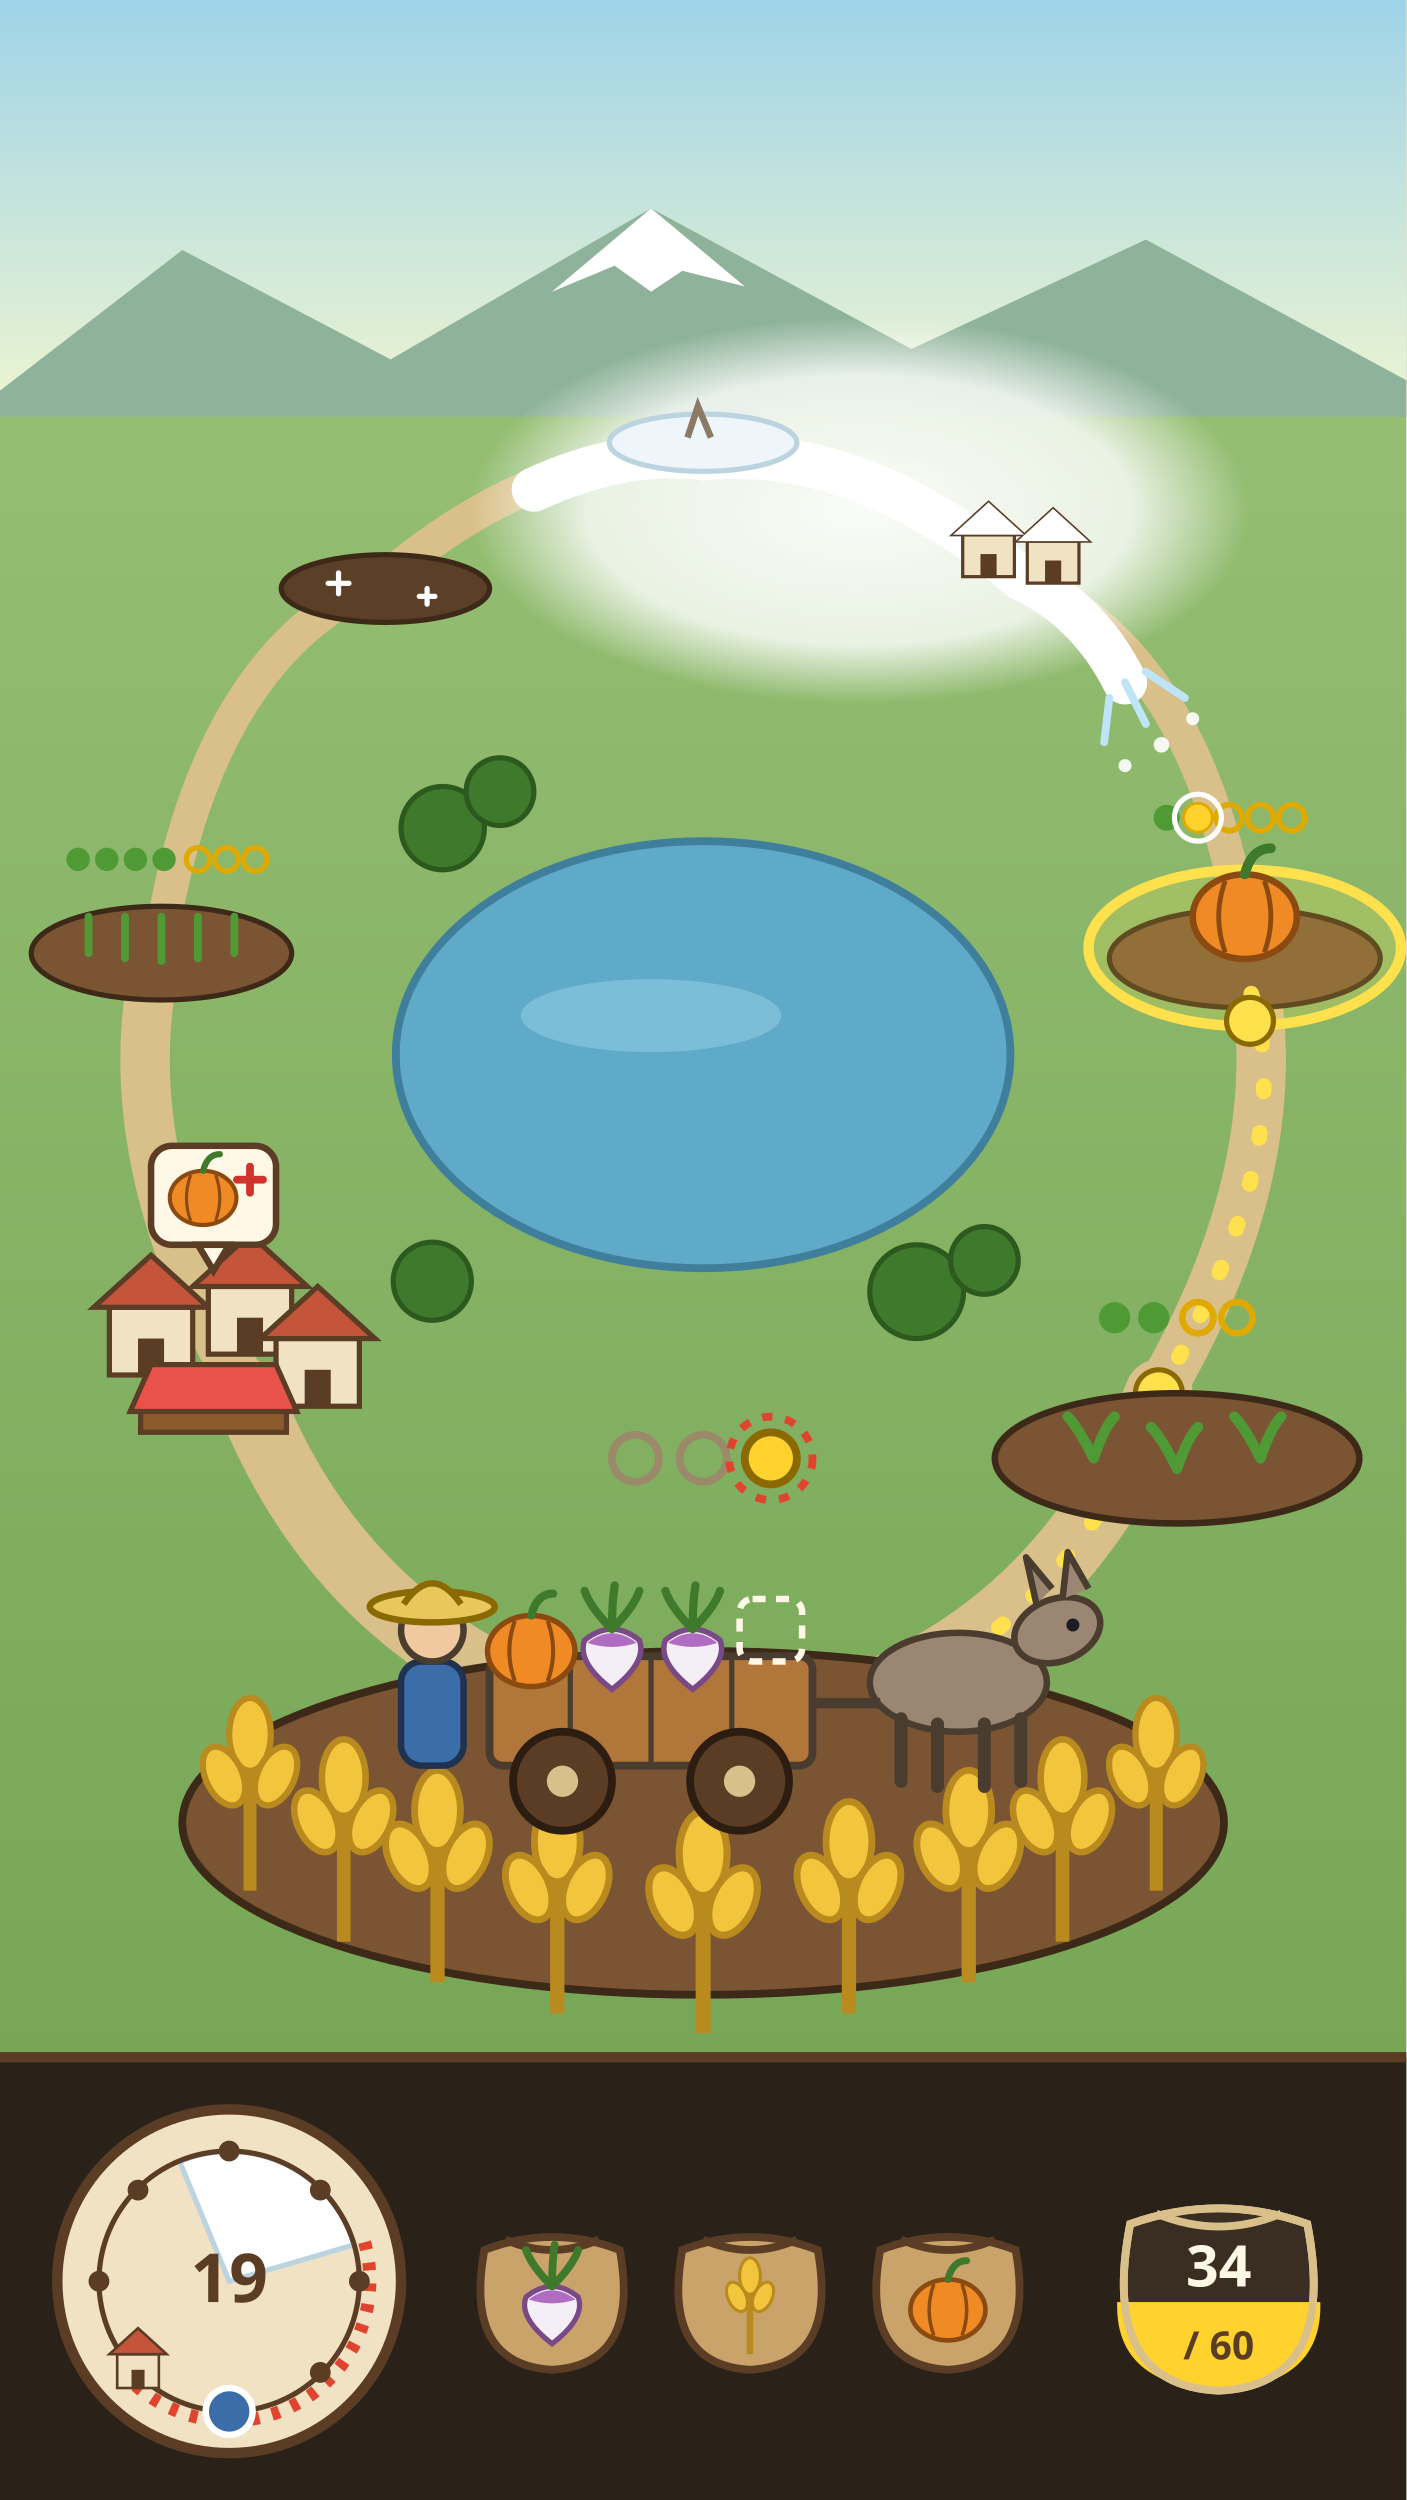
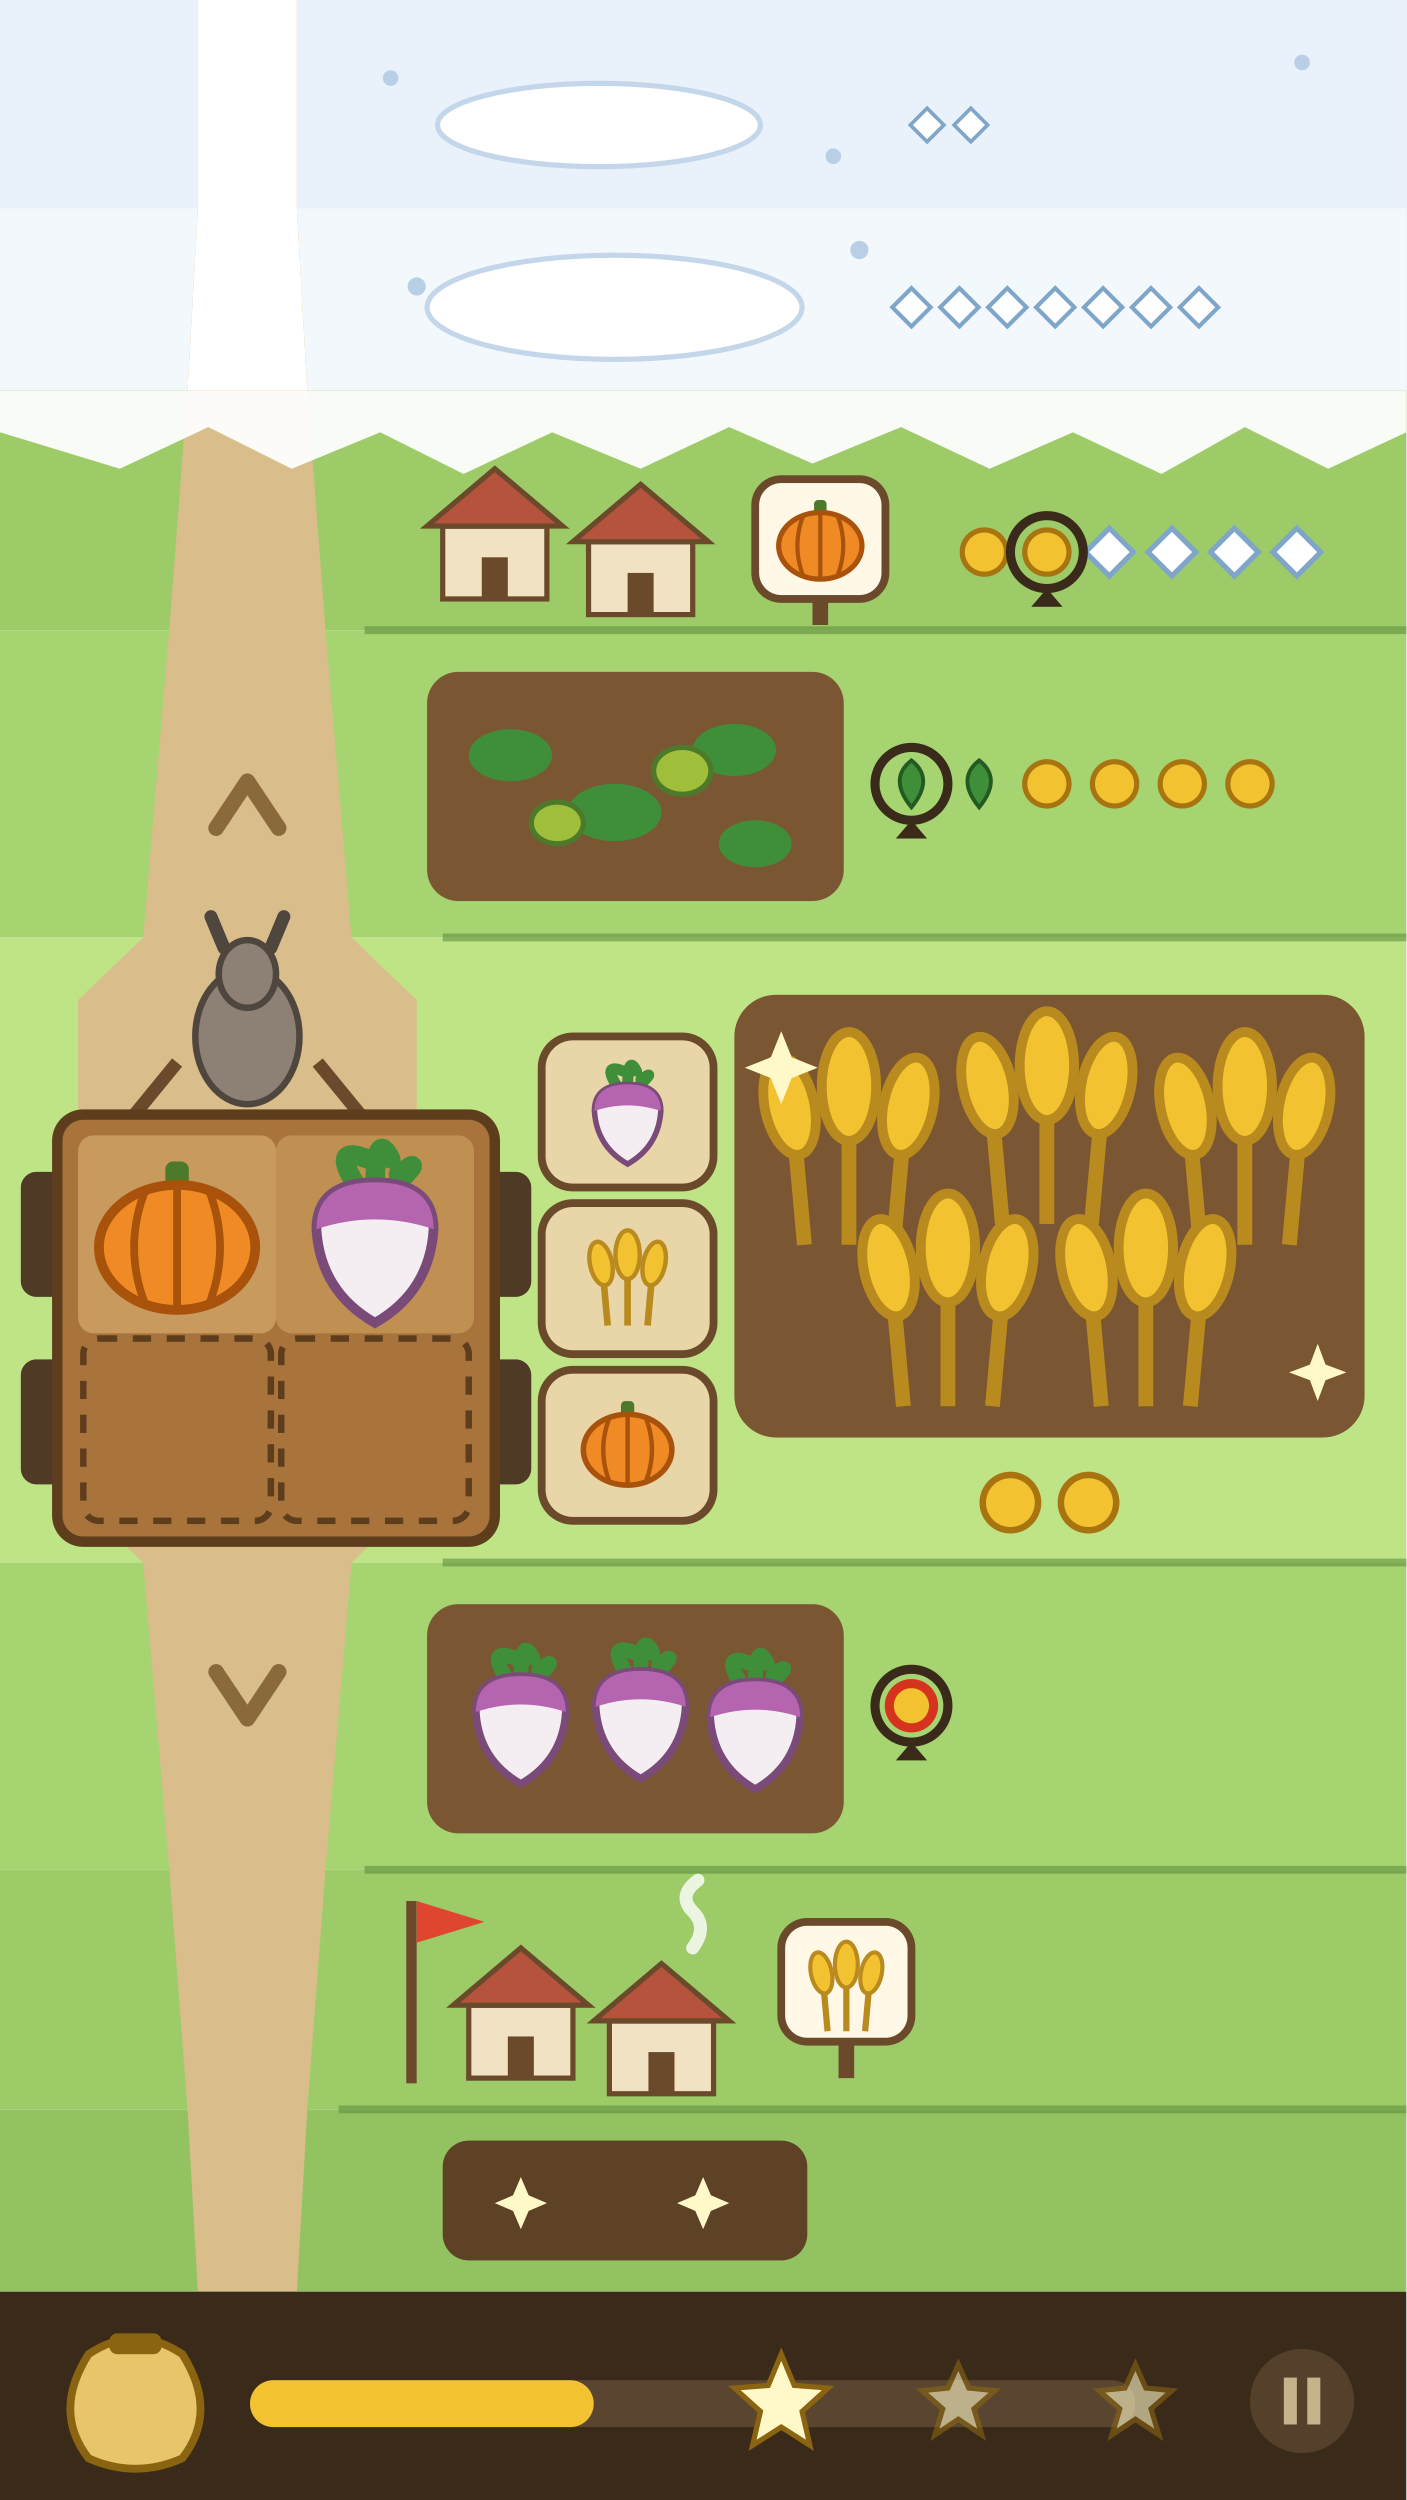
- <svg xmlns="http://www.w3.org/2000/svg" viewBox="0 0 540 960" width="540" height="960" font-family="sans-serif">
+ <svg xmlns="http://www.w3.org/2000/svg" xmlns:xlink="http://www.w3.org/1999/xlink" viewBox="0 0 540 960" width="540" height="960">
  <defs>
-     <linearGradient id="sky" x1="0" y1="0" x2="0" y2="1">
-       <stop offset="0" stop-color="#9fd3e8" />
-       <stop offset="1" stop-color="#e9f3d2" />
-     </linearGradient>
-     <linearGradient id="land" x1="0" y1="0" x2="0" y2="1">
-       <stop offset="0" stop-color="#9cc47a" />
-       <stop offset="1" stop-color="#6fa04e" />
-     </linearGradient>
-     <radialGradient id="snowhaze" cx="50%" cy="50%" r="50%">
-       <stop offset="0" stop-color="#ffffff" stop-opacity="0.95" />
-       <stop offset="0.7" stop-color="#ffffff" stop-opacity="0.8" />
-       <stop offset="1" stop-color="#ffffff" stop-opacity="0" />
-     </radialGradient>
+     <g id="turnip">
+       <path d="M-4 -14 Q-12 -26 -2 -22 M0 -14 Q0 -30 4 -22 M4 -14 Q14 -24 6 -18" fill="none" stroke="#3f8f3a" stroke-width="5" stroke-linecap="round" />
+       <path d="M-15 -4 Q-15 -16 0 -16 Q15 -16 15 -4 Q14 12 0 20 Q-14 12 -15 -4 Z" fill="#f4eef2" stroke="#7a4a78" stroke-width="2.5" />
+       <path d="M-15 -4 Q-15 -16 0 -16 Q15 -16 15 -4 Q0 -9 -15 -4 Z" fill="#b565b0" />
+     </g>
+     <g id="wheat">
+       <path d="M0 20 L0 -6 M-9 20 L-11 -2 M9 20 L11 -2" stroke="#b98a1e" stroke-width="3" fill="none" />
+       <ellipse cx="0" cy="-12" rx="5.5" ry="11" fill="#f2c230" stroke="#b98a1e" stroke-width="2" />
+       <ellipse cx="-12" cy="-8" rx="5" ry="10" fill="#f2c230" stroke="#b98a1e" stroke-width="2" transform="rotate(-12 -12 -8)" />
+       <ellipse cx="12" cy="-8" rx="5" ry="10" fill="#f2c230" stroke="#b98a1e" stroke-width="2" transform="rotate(12 12 -8)" />
+     </g>
    <g id="pumpkin">
-       <ellipse rx="16" ry="13" fill="#f08a24" stroke="#8a4a10" stroke-width="2" />
-       <path d="M-6 -11 q-4 11 0 22 M6 -11 q4 11 0 22" fill="none" stroke="#8a4a10" stroke-width="1.5" />
-       <path d="M0 -13 q2 -8 8 -8" fill="none" stroke="#3f7a2c" stroke-width="3" stroke-linecap="round" />
-     </g>
-     <g id="turnip">
-       <path d="M0 14 Q-13 4 -10 -4 Q0 -12 10 -4 Q13 4 0 14 Z" fill="#f4eef6" stroke="#7a4a86" stroke-width="2" />
-       <path d="M-9 -3 Q0 -10 9 -3 Q0 0 -9 -3 Z" fill="#b06cc0" />
-       <path d="M0 -8 q-8 -8 -10 -14 M0 -8 q0 -10 1 -16 M0 -8 q8 -8 10 -14" fill="none" stroke="#3f7a2c" stroke-width="3" stroke-linecap="round" />
-     </g>
-     <g id="wheat">
-       <path d="M0 16 V-8" stroke="#b98a1e" stroke-width="2.5" />
-       <g fill="#f2c53d" stroke="#b98a1e" stroke-width="1.2">
-         <ellipse cx="0" cy="-14" rx="4" ry="7" />
-         <ellipse cx="-5" cy="-6" rx="3.5" ry="6" transform="rotate(-25 -5 -6)" />
-         <ellipse cx="5" cy="-6" rx="3.5" ry="6" transform="rotate(25 5 -6)" />
-       </g>
+       <rect x="-3" y="-20" width="6" height="9" rx="2" fill="#4d7a2a" />
+       <ellipse cx="0" cy="2" rx="20" ry="16" fill="#f08a24" stroke="#a8520c" stroke-width="2.5" />
+       <path d="M-8 -13 Q-14 2 -8 17 M8 -13 Q14 2 8 17 M0 -14 L0 18" fill="none" stroke="#a8520c" stroke-width="2" />
+     </g>
+     <g id="p-grow">
+       <path d="M0 -9 Q9 -2 0 9 Q-9 -2 0 -9 Z" fill="#3f8f3a" stroke="#235a22" stroke-width="1.5" />
+     </g>
+     <g id="p-ripe">
+       <circle r="8.5" fill="#f2c230" stroke="#a87410" stroke-width="2" />
+     </g>
+     <g id="p-snow">
+       <rect x="-6.5" y="-6.5" width="13" height="13" fill="#fff" stroke="#7fa6c9" stroke-width="2" transform="rotate(45)" />
+     </g>
+     <g id="arrive">
+       <circle r="14" fill="none" stroke="#3a2a1a" stroke-width="3.5" />
+       <path d="M-6 21 L0 14 L6 21 Z" fill="#3a2a1a" />
    </g>
    <g id="house">
-       <rect x="-16" y="-14" width="32" height="26" fill="#f1e2c4" stroke="#5a3d24" stroke-width="2" />
-       <polygon points="-22,-14 0,-34 22,-14" fill="#c4553a" stroke="#5a3d24" stroke-width="2" />
-       <rect x="-5" y="-2" width="10" height="14" fill="#5a3d24" />
+       <rect x="-20" y="-6" width="40" height="28" fill="#f1e2c4" stroke="#6b4a2c" stroke-width="2" />
+       <polygon points="-26,-6 0,-28 26,-6" fill="#b5533c" stroke="#6b4a2c" stroke-width="2" />
+       <rect x="-5" y="6" width="10" height="16" fill="#6b4a2c" />
    </g>
  </defs>
-   <rect width="540" height="960" fill="url(#land)" />
-   <rect width="540" height="150" fill="url(#sky)" />
-   <polygon points="0,150 70,96 150,138 250,80 350,134 440,92 540,146 540,160 0,160" fill="#8fb39a" />
-   <polygon points="212,112 250,80 286,110 262,104 250,112 236,102" fill="#fff" />
-   <ellipse cx="270" cy="405" rx="118" ry="82" fill="#5fa9c9" stroke="#3f7f9c" stroke-width="3" />
-   <ellipse cx="250" cy="390" rx="50" ry="14" fill="#8fcbe2" opacity="0.6" />
-   <g fill="#3f7a2c" stroke="#2c5a1e" stroke-width="2">
-     <circle cx="170" cy="318" r="16" />
-     <circle cx="192" cy="304" r="13" />
-     <circle cx="352" cy="496" r="18" />
-     <circle cx="378" cy="484" r="13" />
-     <circle cx="166" cy="492" r="15" />
-   </g>
-   <path id="road" d="M270 668 Q400 650 445 535 Q500 440 478 360 Q460 250 392 222 Q330 170 270 176 Q210 170 148 222 Q80 250 62 360 Q40 440 95 535 Q140 650 270 668 Z" fill="none" stroke="#d9c08a" stroke-width="13" stroke-linejoin="round" />
-   <path d="M95 535 Q140 650 270 668 Q400 650 445 535" fill="none" stroke="#d9c08a" stroke-width="26" stroke-linecap="round" />
-   <path d="M62 360 Q40 440 95 535 M445 535 Q500 440 478 360" fill="none" stroke="#d9c08a" stroke-width="19" stroke-linecap="round" />
-   <ellipse cx="330" cy="196" rx="150" ry="74" fill="url(#snowhaze)" />
-   <path d="M205 188 Q240 172 270 176 Q330 170 392 222 Q418 234 432 262" fill="none" stroke="#ffffff" stroke-width="17" stroke-linecap="round" />
-   <g fill="none" stroke="#bfe4f7" stroke-width="3" stroke-linecap="round">
-     <path d="M432 262 l8 16 M426 268 l-2 17 M440 258 l15 10" />
-   </g>
-   <g fill="#fff" opacity="0.9">
-     <circle cx="446" cy="286" r="3" />
-     <circle cx="432" cy="294" r="2.5" />
-     <circle cx="458" cy="276" r="2.5" />
-   </g>
-   <ellipse cx="270" cy="170" rx="36" ry="11" fill="#eef6fb" stroke="#bcd3e0" stroke-width="2" />
-   <path d="M264 168 l4 -12 l5 12" fill="none" stroke="#8a7a66" stroke-width="2.5" />
-   <g transform="translate(392,214) scale(0.62)">
-     <use href="#house" x="-20" />
-     <use href="#house" x="20" y="4" />
-     <polygon points="-42,-14 -20,-34 2,-14" fill="#fff" />
-     <polygon points="-2,-10 20,-30 42,-10" fill="#fff" />
-   </g>
-   <ellipse cx="148" cy="226" rx="40" ry="13" fill="#5b3f27" stroke="#3d2917" stroke-width="2" />
-   <g stroke="#fff" stroke-width="2" stroke-linecap="round">
-     <path d="M130 220 v8 M126 224 h8" />
-     <path d="M164 226 v6 M161 229 h6" />
-   </g>
-   <ellipse cx="62" cy="366" rx="50" ry="18" fill="#7a5433" stroke="#3d2917" stroke-width="2" />
-   <g stroke="#4f9a35" stroke-width="3" stroke-linecap="round">
-     <path d="M34 366 v-14 M48 368 v-16 M62 369 v-17 M76 368 v-16 M90 366 v-14" />
-   </g>
-   <g transform="translate(30,330)">
-     <g fill="#4f9a35">
-       <circle cx="0" r="4.5" />
-       <circle cx="11" r="4.5" />
-       <circle cx="22" r="4.5" />
-       <circle cx="33" r="4.5" />
-     </g>
-     <g fill="none" stroke="#e0a900" stroke-width="2">
-       <circle cx="46" r="4.5" />
-       <circle cx="57" r="4.5" />
-       <circle cx="68" r="4.5" />
-     </g>
-   </g>
-   <ellipse cx="478" cy="368" rx="52" ry="19" fill="#7a5433" stroke="#3d2917" stroke-width="2" />
-   <ellipse cx="478" cy="364" rx="60" ry="30" fill="none" stroke="#ffe14d" stroke-width="4" />
-   <ellipse cx="478" cy="364" rx="60" ry="30" fill="#ffe14d" opacity="0.18" />
-   <g transform="translate(478,352) scale(1.25)">
-     <use href="#pumpkin" />
-   </g>
-   <g transform="translate(448,314)">
-     <circle cx="0" r="5" fill="#4f9a35" />
-     <g fill="none" stroke="#e0a900" stroke-width="2.2">
-       <circle cx="12" r="5" />
-       <circle cx="24" r="5" />
-       <circle cx="36" r="5" />
-       <circle cx="48" r="5" />
-     </g>
-     <circle cx="12" r="5" fill="#ffd22e" />
-     <circle cx="12" r="9" fill="none" stroke="#fff" stroke-width="2" />
-   </g>
-   <path d="M286 668 Q400 650 445 535 Q500 440 480 380" fill="none" stroke="#ffe14d" stroke-width="6" stroke-dasharray="2 16" stroke-linecap="round" />
-   <g fill="#ffe14d" stroke="#8a6a00" stroke-width="2">
-     <circle cx="445" cy="535" r="9" />
-     <circle cx="480" cy="392" r="9" />
-   </g>
-   <ellipse cx="452" cy="560" rx="70" ry="25" fill="#7a5433" stroke="#3d2917" stroke-width="2.5" />
-   <g stroke="#4f9a35" stroke-width="4" stroke-linecap="round" fill="none">
-     <path d="M420 560 q-6 -12 -10 -16 M420 560 q4 -12 8 -16" />
-     <path d="M452 564 q-6 -12 -10 -16 M452 564 q4 -12 8 -16" />
-     <path d="M484 560 q-6 -12 -10 -16 M484 560 q4 -12 8 -16" />
-   </g>
-   <g transform="translate(428,506)">
-     <g fill="#4f9a35">
-       <circle cx="0" r="6" />
-       <circle cx="15" r="6" />
-     </g>
-     <g fill="none" stroke="#e0a900" stroke-width="2.5">
-       <circle cx="32" r="6" />
-       <circle cx="47" r="6" />
-     </g>
-   </g>
-   <g transform="translate(88,522)">
-     <use href="#house" x="-30" y="-6" />
-     <use href="#house" x="8" y="-14" />
-     <use href="#house" x="34" y="6" />
-     <rect x="-34" y="20" width="56" height="8" fill="#8a5a2b" stroke="#5a3d24" stroke-width="2" />
-     <polygon points="-38,20 -30,2 18,2 26,20" fill="#e8524a" stroke="#5a3d24" stroke-width="2" />
-     <g transform="translate(-6,-62)">
-       <rect x="-24" y="-20" width="48" height="38" rx="8" fill="#fff8e6" stroke="#5a3d24" stroke-width="2.5" />
-       <polygon points="-6,18 6,18 0,28" fill="#fff8e6" stroke="#5a3d24" stroke-width="2.5" />
-       <g transform="translate(-4,0) scale(0.8)">
-         <use href="#pumpkin" />
-       </g>
-       <path d="M14 -12 v10 M9 -7 h10" stroke="#d0342c" stroke-width="3" stroke-linecap="round" />
-     </g>
-   </g>
-   <ellipse cx="270" cy="700" rx="200" ry="66" fill="#7a5433" stroke="#3d2917" stroke-width="3" />
-   <g>
-     <use href="#wheat" transform="translate(96,694) scale(2)" />
-     <use href="#wheat" transform="translate(132,712) scale(2.1)" />
-     <use href="#wheat" transform="translate(168,726) scale(2.2)" />
-     <use href="#wheat" transform="translate(372,726) scale(2.2)" />
-     <use href="#wheat" transform="translate(408,712) scale(2.1)" />
-     <use href="#wheat" transform="translate(444,694) scale(2)" />
-     <use href="#wheat" transform="translate(214,738) scale(2.2)" />
-     <use href="#wheat" transform="translate(326,738) scale(2.2)" />
-     <use href="#wheat" transform="translate(270,744) scale(2.3)" />
-   </g>
-   <g transform="translate(244,560)">
-     <g fill="none" stroke="#9a8a6a" stroke-width="3">
-       <circle cx="0" r="9" />
-       <circle cx="26" r="9" />
-     </g>
-     <circle cx="52" r="10" fill="#ffd22e" stroke="#8a6a00" stroke-width="3" />
-     <circle cx="52" r="16" fill="none" stroke="#e0442f" stroke-width="3" stroke-dasharray="4 5" />
-   </g>
-   <g transform="translate(250,650)">
-     <g transform="translate(118,-4)">
-       <ellipse rx="34" ry="19" fill="#9a8672" stroke="#4a3c2e" stroke-width="2.5" />
-       <path d="M-22 14 v24 M-8 16 v24 M10 16 v24 M24 14 v24" stroke="#4a3c2e" stroke-width="5" stroke-linecap="round" />
-       <ellipse cx="38" cy="-20" rx="17" ry="12" fill="#9a8672" stroke="#4a3c2e" stroke-width="2.5" transform="rotate(-20 38 -20)" />
-       <path d="M30 -30 l-4 -18 l10 12 M40 -32 l2 -18 l8 14" fill="#9a8672" stroke="#4a3c2e" stroke-width="2.5" stroke-linejoin="round" />
-       <circle cx="44" cy="-22" r="2.5" fill="#1c1c22" />
-     </g>
-     <path d="M62 4 H88" stroke="#4a3c2e" stroke-width="4" />
-     <rect x="-62" y="-14" width="124" height="42" rx="5" fill="#b0763a" stroke="#4a3c2e" stroke-width="3" />
-     <path d="M-31 -14 V28 M0 -14 V28 M31 -14 V28" stroke="#4a3c2e" stroke-width="2" />
-     <g transform="translate(-46,-16) scale(1.05)">
-       <use href="#pumpkin" />
-     </g>
-     <g transform="translate(-15,-16) scale(1.05)">
-       <use href="#turnip" />
-     </g>
-     <g transform="translate(16,-16) scale(1.05)">
-       <use href="#turnip" />
-     </g>
-     <rect x="34" y="-36" width="24" height="24" rx="5" fill="none" stroke="#fff8e6" stroke-width="2.5" stroke-dasharray="5 4" />
-     <circle cx="-34" cy="34" r="19" fill="#5a3d24" stroke="#2c1d10" stroke-width="3" />
-     <circle cx="-34" cy="34" r="6" fill="#d9c08a" />
-     <circle cx="34" cy="34" r="19" fill="#5a3d24" stroke="#2c1d10" stroke-width="3" />
-     <circle cx="34" cy="34" r="6" fill="#d9c08a" />
-     <g transform="translate(-84,-6)">
-       <rect x="-12" y="-6" width="24" height="40" rx="8" fill="#3b6ea8" stroke="#1f3350" stroke-width="2.5" />
-       <circle cy="-18" r="12" fill="#f1c9a0" stroke="#4a3c2e" stroke-width="2.5" />
-       <ellipse cy="-27" rx="24" ry="6" fill="#e9c75a" stroke="#8a6a00" stroke-width="2.5" />
-       <path d="M-11 -28 Q0 -44 11 -28" fill="#e9c75a" stroke="#8a6a00" stroke-width="2.5" />
-     </g>
-   </g>
-   <rect x="0" y="790" width="540" height="170" fill="#2a2118" />
-   <path d="M0 790 H540" stroke="#5a3d24" stroke-width="4" />
-   <g transform="translate(88,876)">
-     <circle r="66" fill="#f1e2c4" stroke="#5a3d24" stroke-width="4" />
-     <path d="M0 0 L-19 -46 A50 50 0 0 1 48 -14 Z" fill="#fff" stroke="#bcd3e0" stroke-width="2" />
-     <path d="M52 -15 A54 54 0 0 1 -38 38" fill="none" stroke="#e0442f" stroke-width="5" stroke-dasharray="3 5" />
-     <circle r="50" fill="none" stroke="#5a3d24" stroke-width="2" />
-     <g fill="#5a3d24">
-       <circle cx="0" cy="50" r="5" />
-       <circle cx="35" cy="35" r="4" />
-       <circle cx="50" cy="0" r="4" />
-       <circle cx="35" cy="-35" r="4" />
-       <circle cx="0" cy="-50" r="4" />
-       <circle cx="-35" cy="-35" r="4" />
-       <circle cx="-50" cy="0" r="4" />
-     </g>
-     <circle cx="0" cy="50" r="9" fill="#3b6ea8" stroke="#fff" stroke-width="2.5" />
-     <g transform="translate(-35,35) scale(0.5)">
-       <use href="#house" />
-     </g>
-     <text y="8" font-size="26" font-weight="800" text-anchor="middle" fill="#5a3d24">19</text>
-   </g>
-   <g>
-     <g transform="translate(212,878)">
-       <path d="M-26 -14 Q-34 30 0 32 Q34 30 26 -14 Q0 -24 -26 -14 Z" fill="#c9a36a" stroke="#5a3d24" stroke-width="3" />
-       <path d="M-18 -18 Q0 -10 18 -18" fill="none" stroke="#5a3d24" stroke-width="3" />
-       <g transform="translate(0,8)">
-         <use href="#turnip" />
-       </g>
-     </g>
-     <g transform="translate(288,878)">
-       <path d="M-26 -14 Q-34 30 0 32 Q34 30 26 -14 Q0 -24 -26 -14 Z" fill="#c9a36a" stroke="#5a3d24" stroke-width="3" />
-       <path d="M-18 -18 Q0 -10 18 -18" fill="none" stroke="#5a3d24" stroke-width="3" />
-       <g transform="translate(0,10)">
-         <use href="#wheat" />
-       </g>
-     </g>
-     <g transform="translate(364,878)">
-       <path d="M-26 -14 Q-34 30 0 32 Q34 30 26 -14 Q0 -24 -26 -14 Z" fill="#c9a36a" stroke="#5a3d24" stroke-width="3" />
-       <path d="M-18 -18 Q0 -10 18 -18" fill="none" stroke="#5a3d24" stroke-width="3" />
-       <g transform="translate(0,9) scale(0.9)">
-         <use href="#pumpkin" />
-       </g>
-     </g>
-   </g>
-   <g transform="translate(468,872)">
-     <path d="M-34 -18 Q-46 44 0 46 Q46 44 34 -18 Q0 -30 -34 -18 Z" fill="#3a2e22" stroke="#d9c08a" stroke-width="3" />
-     <path d="M-39 12 Q-40 44 0 46 Q40 44 39 12 Z" fill="#ffd22e" />
-     <path d="M-34 -18 Q-46 44 0 46 Q46 44 34 -18 Q0 -30 -34 -18 Z" fill="none" stroke="#d9c08a" stroke-width="3" />
-     <path d="M-24 -22 Q0 -12 24 -22" fill="none" stroke="#d9c08a" stroke-width="3" />
-     <text y="6" font-size="22" font-weight="800" text-anchor="middle" fill="#fff8e6">34</text>
-     <text y="34" font-size="15" font-weight="700" text-anchor="middle" fill="#5a3d24">/ 60</text>
+   <rect x="0" y="0" width="540" height="80" fill="#e9f1fa" />
+   <rect x="0" y="80" width="540" height="70" fill="#f3f8fd" />
+   <rect x="0" y="150" width="540" height="92" fill="#9ccb68" />
+   <rect x="0" y="242" width="540" height="118" fill="#a6d470" />
+   <rect x="0" y="360" width="540" height="240" fill="#bfe486" />
+   <rect x="0" y="600" width="540" height="118" fill="#a6d470" />
+   <rect x="0" y="718" width="540" height="92" fill="#9ccb68" />
+   <rect x="0" y="810" width="540" height="70" fill="#93c260" />
+   <g stroke="#5f8f3c" stroke-width="3" opacity="0.6">
+     <line x1="140" y1="242" x2="540" y2="242" />
+     <line x1="170" y1="360" x2="540" y2="360" />
+     <line x1="170" y1="600" x2="540" y2="600" />
+     <line x1="140" y1="718" x2="540" y2="718" />
+     <line x1="130" y1="810" x2="540" y2="810" />
+   </g>
+   <polygon points="76,0 114,0 114,80 118,150 125,242 135,360 160,384 160,576 135,600 125,718 118,810 114,880 76,880 72,810 65,718 55,600 30,576 30,384 55,360 65,242 72,150 76,80" fill="#d9bd8a" />
+   <polygon points="76,0 114,0 114,80 118,150 72,150 76,80" fill="#ffffff" />
+   <g fill="#ffffff" stroke="#c4d6ea" stroke-width="2">
+     <ellipse cx="230" cy="48" rx="62" ry="16" />
+     <ellipse cx="236" cy="118" rx="72" ry="20" />
+   </g>
+   <g fill="#b9cfe6">
+     <circle cx="150" cy="30" r="3" />
+     <circle cx="320" cy="60" r="3" />
+     <circle cx="160" cy="110" r="3.5" />
+     <circle cx="330" cy="96" r="3.5" />
+     <circle cx="500" cy="24" r="3" />
+   </g>
+   <g transform="translate(356 48) scale(0.7)">
+     <use xlink:href="#p-snow" />
+     <use xlink:href="#p-snow" x="24" />
+   </g>
+   <g transform="translate(350 118) scale(0.8)">
+     <use xlink:href="#p-snow" />
+     <use xlink:href="#p-snow" x="23" />
+     <use xlink:href="#p-snow" x="46" />
+     <use xlink:href="#p-snow" x="69" />
+     <use xlink:href="#p-snow" x="92" />
+     <use xlink:href="#p-snow" x="115" />
+     <use xlink:href="#p-snow" x="138" />
+   </g>
+   <use xlink:href="#house" x="190" y="208" />
+   <use xlink:href="#house" x="246" y="214" />
+   <rect x="290" y="184" width="50" height="46" rx="10" fill="#fff8e6" stroke="#6b4a2c" stroke-width="3" />
+   <g transform="translate(315 208) scale(0.8)">
+     <use xlink:href="#pumpkin" />
+   </g>
+   <rect x="312" y="230" width="6" height="10" fill="#6b4a2c" />
+   <use xlink:href="#p-ripe" x="378" y="212" />
+   <use xlink:href="#p-ripe" x="402" y="212" />
+   <use xlink:href="#p-snow" x="426" y="212" />
+   <use xlink:href="#p-snow" x="450" y="212" />
+   <use xlink:href="#p-snow" x="474" y="212" />
+   <use xlink:href="#p-snow" x="498" y="212" />
+   <use xlink:href="#arrive" x="402" y="212" />
+   <polygon points="0,150 540,150 540,166 510,180 478,164 446,182 412,166 380,180 346,164 312,178 280,164 246,180 212,166 178,182 146,166 112,180 80,164 46,180 0,166" fill="#ffffff" opacity="0.94" />
+   <rect x="164" y="258" width="160" height="88" rx="12" fill="#7a5632" />
+   <g fill="#3f8f3a">
+     <ellipse cx="196" cy="290" rx="16" ry="10" />
+     <ellipse cx="236" cy="312" rx="18" ry="11" />
+     <ellipse cx="282" cy="288" rx="16" ry="10" />
+     <ellipse cx="290" cy="324" rx="14" ry="9" />
+   </g>
+   <g fill="#9fbf3a" stroke="#4d7a2a" stroke-width="2">
+     <ellipse cx="214" cy="316" rx="10" ry="8" />
+     <ellipse cx="262" cy="296" rx="11" ry="9" />
+   </g>
+   <use xlink:href="#p-grow" x="350" y="301" />
+   <use xlink:href="#p-grow" x="376" y="301" />
+   <use xlink:href="#p-ripe" x="402" y="301" />
+   <use xlink:href="#p-ripe" x="428" y="301" />
+   <use xlink:href="#p-ripe" x="454" y="301" />
+   <use xlink:href="#p-ripe" x="480" y="301" />
+   <use xlink:href="#arrive" x="350" y="301" />
+   <path d="M83 318 L95 300 L107 318" fill="none" stroke="#8a6a3a" stroke-width="6" stroke-linecap="round" stroke-linejoin="round" />
+   <rect x="282" y="382" width="242" height="170" rx="16" fill="#7a5632" />
+   <g transform="translate(326 440) scale(1.9)">
+     <use xlink:href="#wheat" />
+   </g>
+   <g transform="translate(402 432) scale(1.9)">
+     <use xlink:href="#wheat" />
+   </g>
+   <g transform="translate(478 440) scale(1.9)">
+     <use xlink:href="#wheat" />
+   </g>
+   <g transform="translate(364 502) scale(1.9)">
+     <use xlink:href="#wheat" />
+   </g>
+   <g transform="translate(440 502) scale(1.9)">
+     <use xlink:href="#wheat" />
+   </g>
+   <g fill="#fff8c8">
+     <path d="M300 396 l4 10 l10 4 l-10 4 l-4 10 l-4 -10 l-10 -4 l10 -4 Z" />
+     <path d="M506 516 l3 8 l8 3 l-8 3 l-3 8 l-3 -8 l-8 -3 l8 -3 Z" />
+   </g>
+   <g transform="translate(388 577) scale(1.25)">
+     <use xlink:href="#p-ripe" />
+   </g>
+   <g transform="translate(418 577) scale(1.25)">
+     <use xlink:href="#p-ripe" />
+   </g>
+   <ellipse cx="95" cy="398" rx="20" ry="26" fill="#8d8176" stroke="#4f463e" stroke-width="2.5" />
+   <ellipse cx="95" cy="374" rx="11" ry="13" fill="#8d8176" stroke="#4f463e" stroke-width="2.5" />
+   <path d="M86 364 l-5 -12 M104 364 l5 -12" stroke="#4f463e" stroke-width="5" stroke-linecap="round" />
+   <line x1="68" y1="408" x2="50" y2="430" stroke="#6b4a2c" stroke-width="5" />
+   <line x1="122" y1="408" x2="140" y2="430" stroke="#6b4a2c" stroke-width="5" />
+   <rect x="8" y="450" width="18" height="48" rx="6" fill="#4f3a26" />
+   <rect x="186" y="450" width="18" height="48" rx="6" fill="#4f3a26" />
+   <rect x="8" y="522" width="18" height="48" rx="6" fill="#4f3a26" />
+   <rect x="186" y="522" width="18" height="48" rx="6" fill="#4f3a26" />
+   <rect x="22" y="428" width="168" height="164" rx="10" fill="#a8743c" stroke="#5e3d1c" stroke-width="4" />
+   <rect x="30" y="436" width="76" height="76" rx="6" fill="#c99a5e" />
+   <rect x="106" y="436" width="76" height="76" rx="6" fill="#c08f52" />
+   <rect x="32" y="514" width="72" height="70" rx="6" fill="none" stroke="#5e3d1c" stroke-width="2.5" stroke-dasharray="7 6" />
+   <rect x="108" y="514" width="72" height="70" rx="6" fill="none" stroke="#5e3d1c" stroke-width="2.5" stroke-dasharray="7 6" />
+   <g transform="translate(68 476) scale(1.5)">
+     <use xlink:href="#pumpkin" />
+   </g>
+   <g transform="translate(144 478) scale(1.5)">
+     <use xlink:href="#turnip" />
+   </g>
+   <g stroke="#6b4a2c" stroke-width="3" fill="#e8d5a8">
+     <rect x="208" y="398" width="66" height="58" rx="12" />
+     <rect x="208" y="462" width="66" height="58" rx="12" />
+     <rect x="208" y="526" width="66" height="58" rx="12" />
+   </g>
+   <g transform="translate(241 430) scale(0.85)">
+     <use xlink:href="#turnip" />
+   </g>
+   <g transform="translate(241 492) scale(0.85)">
+     <use xlink:href="#wheat" />
+   </g>
+   <g transform="translate(241 555) scale(0.85)">
+     <use xlink:href="#pumpkin" />
+   </g>
+   <path d="M83 642 L95 660 L107 642" fill="none" stroke="#8a6a3a" stroke-width="6" stroke-linecap="round" stroke-linejoin="round" />
+   <rect x="164" y="616" width="160" height="88" rx="12" fill="#7a5632" />
+   <g transform="translate(200 662) scale(1.15)">
+     <use xlink:href="#turnip" />
+   </g>
+   <g transform="translate(246 660) scale(1.15)">
+     <use xlink:href="#turnip" />
+   </g>
+   <g transform="translate(290 664) scale(1.15)">
+     <use xlink:href="#turnip" />
+   </g>
+   <use xlink:href="#p-ripe" x="350" y="655" />
+   <circle cx="350" cy="655" r="8.5" fill="none" stroke="#d6331f" stroke-width="3.5" />
+   <use xlink:href="#arrive" x="350" y="655" />
+   <use xlink:href="#house" x="200" y="776" />
+   <use xlink:href="#house" x="254" y="782" />
+   <rect x="156" y="730" width="4" height="70" fill="#6b4a2c" />
+   <polygon points="160,730 186,738 160,746" fill="#e0452f" />
+   <path d="M266 748 q6 -8 0 -14 q-6 -6 2 -12" fill="none" stroke="#ffffff" stroke-width="5" stroke-linecap="round" opacity="0.8" />
+   <rect x="300" y="738" width="50" height="46" rx="10" fill="#fff8e6" stroke="#6b4a2c" stroke-width="3" />
+   <g transform="translate(325 764) scale(0.8)">
+     <use xlink:href="#wheat" />
+   </g>
+   <rect x="322" y="784" width="6" height="14" fill="#6b4a2c" />
+   <rect x="170" y="822" width="140" height="46" rx="10" fill="#5e4226" />
+   <g fill="#fff8c8">
+     <path d="M200 836 l3 7 l7 3 l-7 3 l-3 7 l-3 -7 l-7 -3 l7 -3 Z" />
+     <path d="M270 836 l3 7 l7 3 l-7 3 l-3 7 l-3 -7 l-7 -3 l7 -3 Z" />
+   </g>
+   <rect x="0" y="880" width="540" height="80" fill="#3a2a1a" />
+   <path d="M34 904 q18 -12 36 0 q14 22 0 40 q-18 8 -36 0 q-14 -18 0 -40 Z" fill="#e8c46a" stroke="#8a6410" stroke-width="3" />
+   <rect x="42" y="896" width="20" height="8" rx="3" fill="#8a6410" />
+   <rect x="96" y="914" width="340" height="18" rx="9" fill="#5a4630" />
+   <rect x="96" y="914" width="132" height="18" rx="9" fill="#f2c230" />
+   <g fill="#fff8c8" stroke="#8a6410" stroke-width="2">
+     <path d="M300 904 l5 12 l13 1 l-10 9 l3 13 l-11 -7 l-11 7 l3 -13 l-10 -9 l13 -1 Z" />
+     <path d="M368 908 l4 9 l10 1 l-8 7 l3 10 l-9 -6 l-9 6 l3 -10 l-8 -7 l10 -1 Z" opacity="0.6" />
+     <path d="M436 908 l4 9 l10 1 l-8 7 l3 10 l-9 -6 l-9 6 l3 -10 l-8 -7 l10 -1 Z" opacity="0.6" />
+   </g>
+   <g opacity="0.8">
+     <circle cx="500" cy="922" r="20" fill="#5a4630" />
+     <rect x="493" y="913" width="5" height="18" fill="#e8d5a8" />
+     <rect x="502" y="913" width="5" height="18" fill="#e8d5a8" />
  </g>
</svg>
